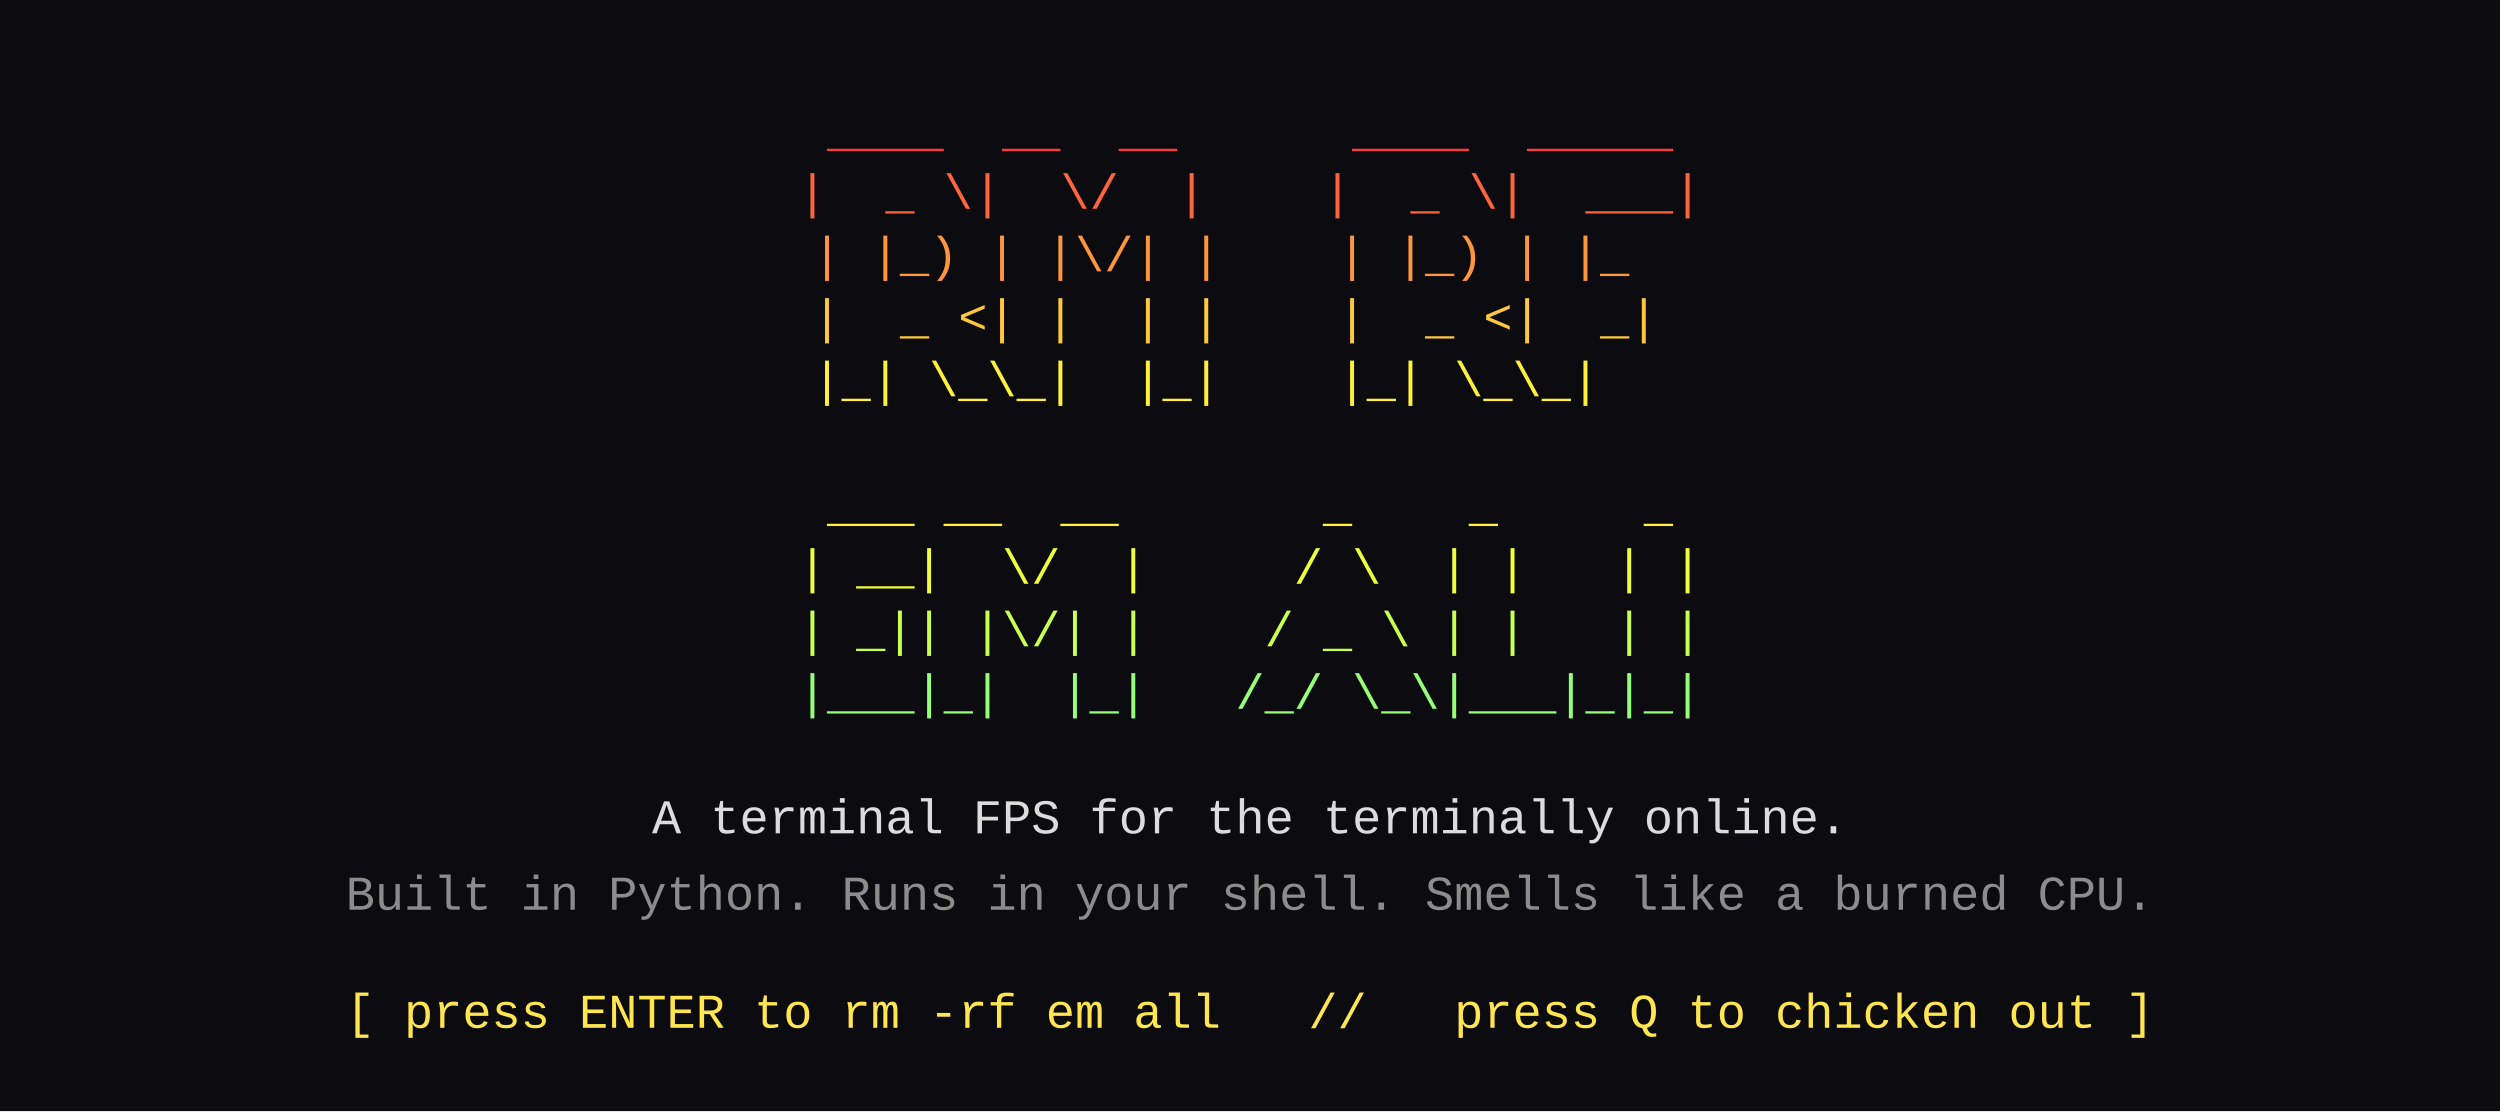
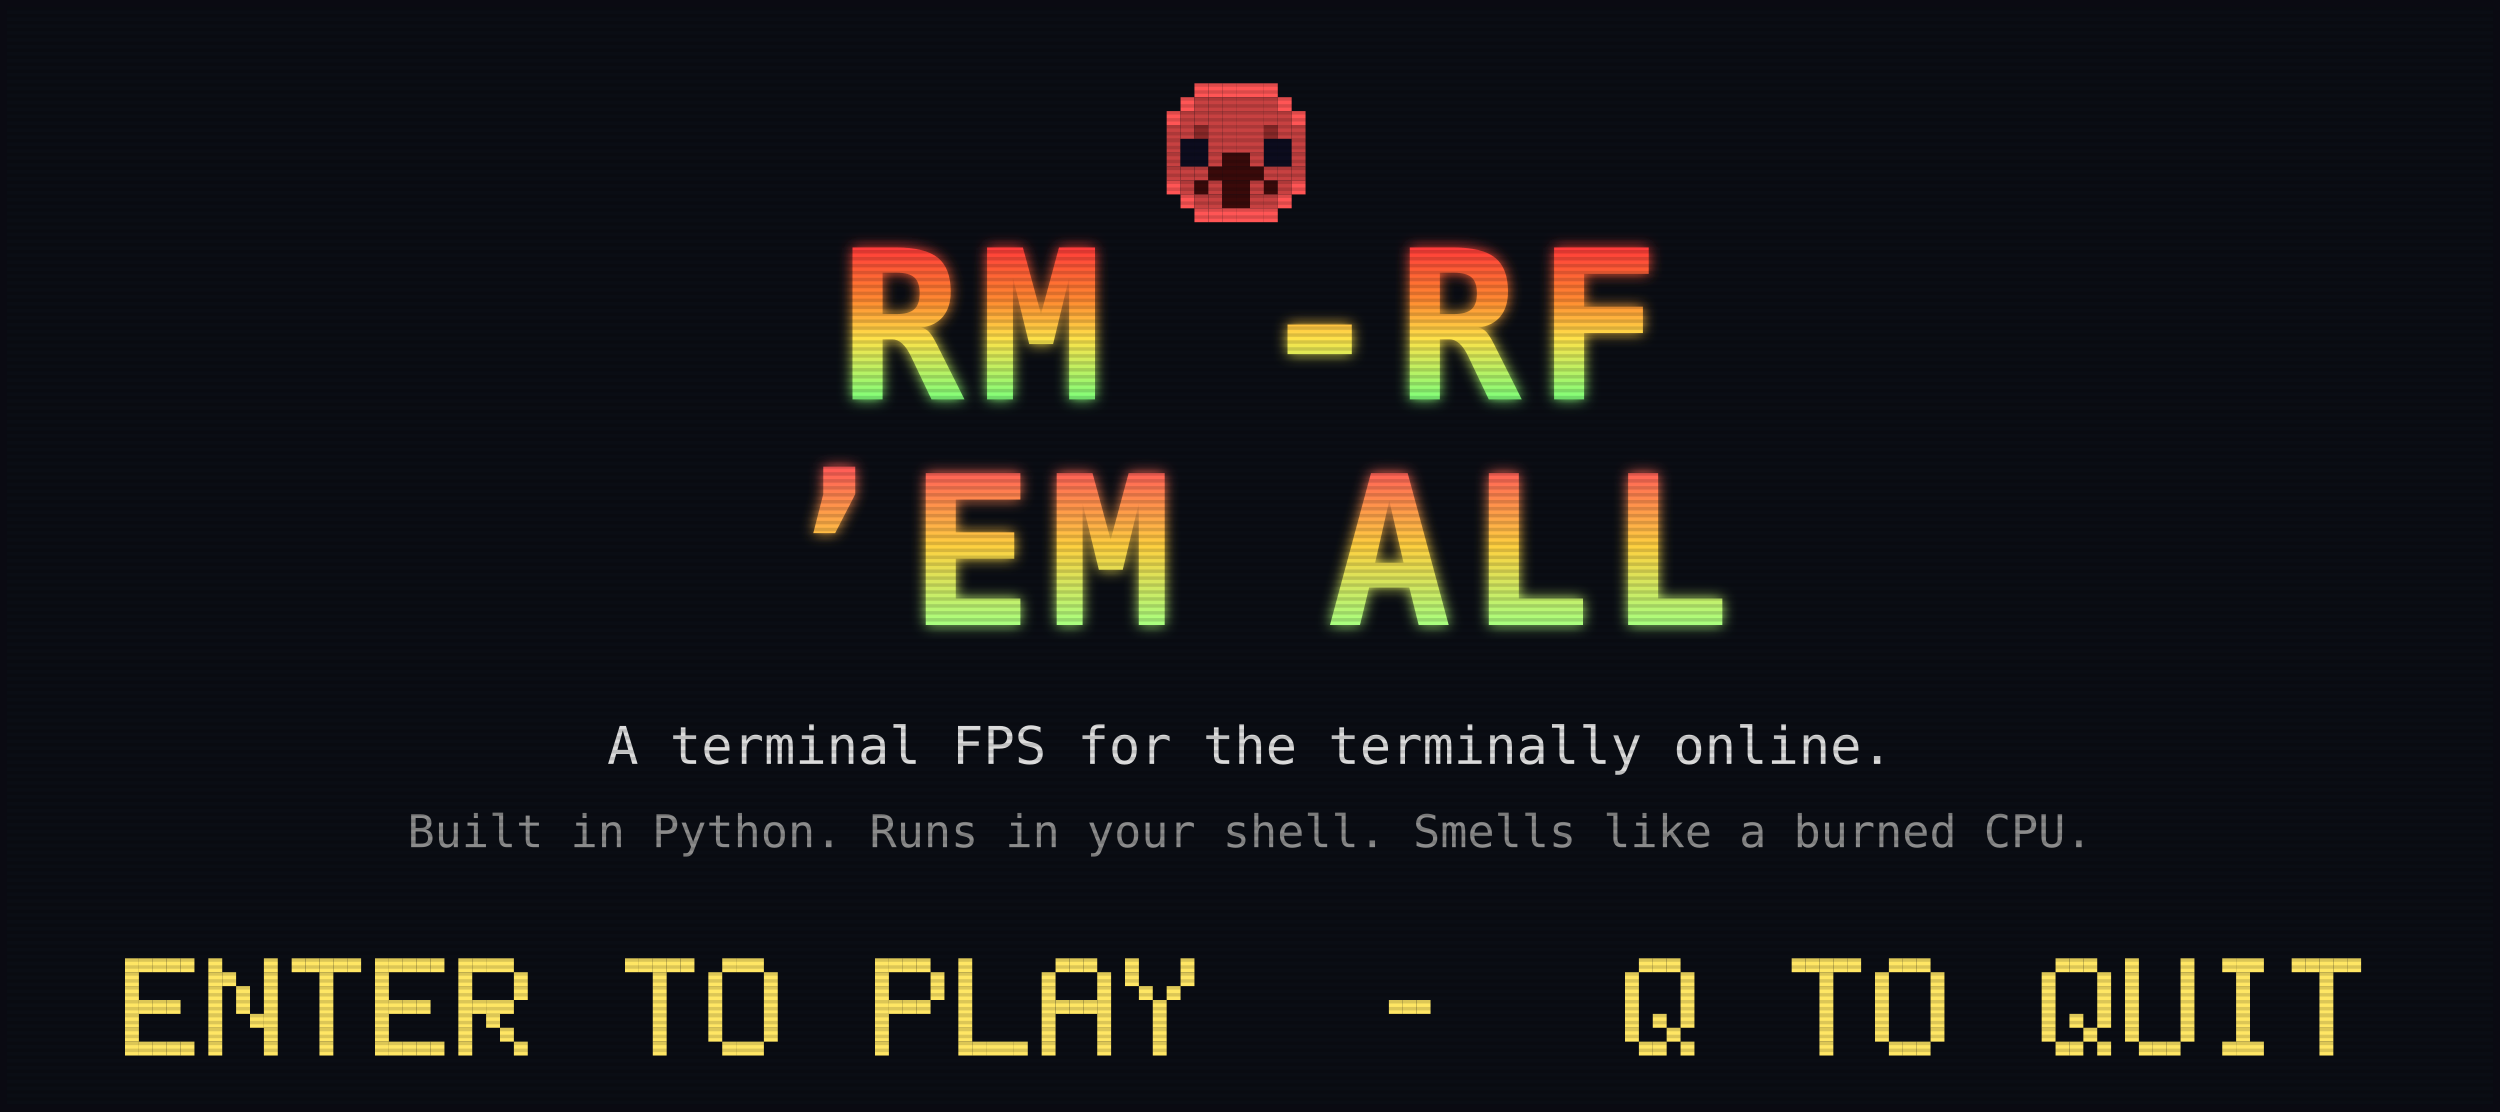
- <svg xmlns="http://www.w3.org/2000/svg" viewBox="0 0 720 320" width="720" height="320" role="img" aria-label="RM -RF 'EM ALL splash screen with red-to-green banner">
-   <rect width="720" height="320" fill="#0c0c10" />
-   <g font-family="ui-monospace, SFMono-Regular, 'SF Mono', Menlo, Monaco, Consolas, 'Liberation Mono', monospace" font-size="14" text-anchor="middle" xml:space="preserve">
-     <text x="360" y="42" textLength="260.4" lengthAdjust="spacingAndGlyphs" fill="#ff3c3c"> ____  __  __      ____  _____ </text>
-     <text x="360" y="60" textLength="260.4" lengthAdjust="spacingAndGlyphs" fill="#ff643c">|  _ \|  \/  |    |  _ \|  ___|</text>
-     <text x="360" y="78" textLength="260.4" lengthAdjust="spacingAndGlyphs" fill="#ff963c">| |_) | |\/| |    | |_) | |_  </text>
-     <text x="360" y="96" textLength="260.4" lengthAdjust="spacingAndGlyphs" fill="#ffc83c">|  _ &lt;| |  | |    |  _ &lt;|  _| </text>
-     <text x="360" y="114" textLength="260.4" lengthAdjust="spacingAndGlyphs" fill="#fff03c">|_| \_\_|  |_|    |_| \_\_|   </text>
-     <text x="360" y="150" textLength="260.4" lengthAdjust="spacingAndGlyphs" fill="#fff03c"> ___ __  __       _    _     _ </text>
-     <text x="360" y="168" textLength="260.4" lengthAdjust="spacingAndGlyphs" fill="#f0ff3c">| __|  \/  |     / \  | |   | |</text>
-     <text x="360" y="186" textLength="260.4" lengthAdjust="spacingAndGlyphs" fill="#c8ff50">| _|| |\/| |    / _ \ | |   | |</text>
-     <text x="360" y="204" textLength="260.4" lengthAdjust="spacingAndGlyphs" fill="#96ff78">|___|_|  |_|   /_/ \_\|___|_|_|</text>
-     <text x="360" y="240" fill="#dcdcdc">A terminal FPS for the terminally online.</text>
-     <text x="360" y="262" fill="#8c8c8c">Built in Python. Runs in your shell. Smells like a burned CPU.</text>
-     <text x="360" y="296" fill="#ffe650">[ press ENTER to rm -rf em all   //   press Q to chicken out ]</text>
+ <svg xmlns="http://www.w3.org/2000/svg" viewBox="0 0 720 320" width="720" height="320" role="img" aria-label="RM -RF 'EM ALL splash screen: chunky pixel-art title in a fire gradient over a dark terminal">
+   <defs>
+     <linearGradient id="fire" x1="0" y1="0" x2="0" y2="1">
+       <stop offset="0" stop-color="#ff3a3a" />
+       <stop offset="0.35" stop-color="#ff8a30" />
+       <stop offset="0.6" stop-color="#ffe24a" />
+       <stop offset="1" stop-color="#7fff7a" />
+     </linearGradient>
+     <linearGradient id="fire2" x1="0" y1="0" x2="0" y2="1">
+       <stop offset="0" stop-color="#ff5858" />
+       <stop offset="0.5" stop-color="#ffd040" />
+       <stop offset="1" stop-color="#a8ff7f" />
+     </linearGradient>
+     <filter id="glow" x="-20%" y="-20%" width="140%" height="140%">
+       <feGaussianBlur stdDeviation="2" result="blur" />
+       <feMerge>
+         <feMergeNode in="blur" />
+         <feMergeNode in="SourceGraphic" />
+       </feMerge>
+     </filter>
+   </defs>
+   <rect width="720" height="320" fill="#0a0d14" />
+   <rect x="0" y="0" width="720" height="320" fill="url(#vignette)" opacity="0" />
+   <g>
+     <rect x="344" y="24" width="4" height="4" fill="#ff5555" />
+     <rect x="348" y="24" width="4" height="4" fill="#ff5555" />
+     <rect x="352" y="24" width="4" height="4" fill="#ff5555" />
+     <rect x="356" y="24" width="4" height="4" fill="#ff5555" />
+     <rect x="360" y="24" width="4" height="4" fill="#ff5555" />
+     <rect x="364" y="24" width="4" height="4" fill="#ff5555" />
+     <rect x="340" y="28" width="4" height="4" fill="#ff5555" />
+     <rect x="344" y="28" width="4" height="4" fill="#c74141" />
+     <rect x="348" y="28" width="4" height="4" fill="#c74141" />
+     <rect x="352" y="28" width="4" height="4" fill="#c74141" />
+     <rect x="356" y="28" width="4" height="4" fill="#c74141" />
+     <rect x="360" y="28" width="4" height="4" fill="#c74141" />
+     <rect x="364" y="28" width="4" height="4" fill="#c74141" />
+     <rect x="368" y="28" width="4" height="4" fill="#ff5555" />
+     <rect x="336" y="32" width="4" height="4" fill="#ff5555" />
+     <rect x="340" y="32" width="4" height="4" fill="#c74141" />
+     <rect x="344" y="32" width="4" height="4" fill="#c74141" />
+     <rect x="348" y="32" width="4" height="4" fill="#c74141" />
+     <rect x="352" y="32" width="4" height="4" fill="#c74141" />
+     <rect x="356" y="32" width="4" height="4" fill="#c74141" />
+     <rect x="360" y="32" width="4" height="4" fill="#c74141" />
+     <rect x="364" y="32" width="4" height="4" fill="#c74141" />
+     <rect x="368" y="32" width="4" height="4" fill="#c74141" />
+     <rect x="372" y="32" width="4" height="4" fill="#ff5555" />
+     <rect x="336" y="36" width="4" height="4" fill="#c74141" />
+     <rect x="340" y="36" width="4" height="4" fill="#c74141" />
+     <rect x="344" y="36" width="4" height="4" fill="#8b2828" />
+     <rect x="348" y="36" width="4" height="4" fill="#c74141" />
+     <rect x="352" y="36" width="4" height="4" fill="#c74141" />
+     <rect x="356" y="36" width="4" height="4" fill="#c74141" />
+     <rect x="360" y="36" width="4" height="4" fill="#c74141" />
+     <rect x="364" y="36" width="4" height="4" fill="#8b2828" />
+     <rect x="368" y="36" width="4" height="4" fill="#c74141" />
+     <rect x="372" y="36" width="4" height="4" fill="#c74141" />
+     <rect x="336" y="40" width="4" height="4" fill="#c74141" />
+     <rect x="340" y="40" width="4" height="4" fill="#0c0c1e" />
+     <rect x="344" y="40" width="4" height="4" fill="#0c0c1e" />
+     <rect x="348" y="40" width="4" height="4" fill="#c74141" />
+     <rect x="352" y="40" width="4" height="4" fill="#c74141" />
+     <rect x="356" y="40" width="4" height="4" fill="#c74141" />
+     <rect x="360" y="40" width="4" height="4" fill="#c74141" />
+     <rect x="364" y="40" width="4" height="4" fill="#0c0c1e" />
+     <rect x="368" y="40" width="4" height="4" fill="#0c0c1e" />
+     <rect x="372" y="40" width="4" height="4" fill="#c74141" />
+     <rect x="336" y="44" width="4" height="4" fill="#c74141" />
+     <rect x="340" y="44" width="4" height="4" fill="#0c0c1e" />
+     <rect x="344" y="44" width="4" height="4" fill="#0c0c1e" />
+     <rect x="348" y="44" width="4" height="4" fill="#c74141" />
+     <rect x="352" y="44" width="4" height="4" fill="#3a0a0a" />
+     <rect x="356" y="44" width="4" height="4" fill="#3a0a0a" />
+     <rect x="360" y="44" width="4" height="4" fill="#c74141" />
+     <rect x="364" y="44" width="4" height="4" fill="#0c0c1e" />
+     <rect x="368" y="44" width="4" height="4" fill="#0c0c1e" />
+     <rect x="372" y="44" width="4" height="4" fill="#c74141" />
+     <rect x="336" y="48" width="4" height="4" fill="#c74141" />
+     <rect x="340" y="48" width="4" height="4" fill="#c74141" />
+     <rect x="344" y="48" width="4" height="4" fill="#c74141" />
+     <rect x="348" y="48" width="4" height="4" fill="#3a0a0a" />
+     <rect x="352" y="48" width="4" height="4" fill="#3a0a0a" />
+     <rect x="356" y="48" width="4" height="4" fill="#3a0a0a" />
+     <rect x="360" y="48" width="4" height="4" fill="#3a0a0a" />
+     <rect x="364" y="48" width="4" height="4" fill="#c74141" />
+     <rect x="368" y="48" width="4" height="4" fill="#c74141" />
+     <rect x="372" y="48" width="4" height="4" fill="#c74141" />
+     <rect x="336" y="52" width="4" height="4" fill="#ff5555" />
+     <rect x="340" y="52" width="4" height="4" fill="#c74141" />
+     <rect x="344" y="52" width="4" height="4" fill="#3a0a0a" />
+     <rect x="348" y="52" width="4" height="4" fill="#c74141" />
+     <rect x="352" y="52" width="4" height="4" fill="#3a0a0a" />
+     <rect x="356" y="52" width="4" height="4" fill="#3a0a0a" />
+     <rect x="360" y="52" width="4" height="4" fill="#c74141" />
+     <rect x="364" y="52" width="4" height="4" fill="#3a0a0a" />
+     <rect x="368" y="52" width="4" height="4" fill="#c74141" />
+     <rect x="372" y="52" width="4" height="4" fill="#ff5555" />
+     <rect x="340" y="56" width="4" height="4" fill="#ff5555" />
+     <rect x="344" y="56" width="4" height="4" fill="#c74141" />
+     <rect x="348" y="56" width="4" height="4" fill="#c74141" />
+     <rect x="352" y="56" width="4" height="4" fill="#3a0a0a" />
+     <rect x="356" y="56" width="4" height="4" fill="#3a0a0a" />
+     <rect x="360" y="56" width="4" height="4" fill="#c74141" />
+     <rect x="364" y="56" width="4" height="4" fill="#c74141" />
+     <rect x="368" y="56" width="4" height="4" fill="#ff5555" />
+     <rect x="344" y="60" width="4" height="4" fill="#ff5555" />
+     <rect x="348" y="60" width="4" height="4" fill="#ff5555" />
+     <rect x="352" y="60" width="4" height="4" fill="#ff5555" />
+     <rect x="356" y="60" width="4" height="4" fill="#ff5555" />
+     <rect x="360" y="60" width="4" height="4" fill="#ff5555" />
+     <rect x="364" y="60" width="4" height="4" fill="#ff5555" />
  </g>
+   <g filter="url(#glow)" font-family="ui-monospace, SFMono-Regular, Menlo, Consolas, monospace" font-weight="900" text-anchor="middle" letter-spacing="4">
+     <text x="360" y="115" font-size="60" fill="url(#fire)">RM -RF</text>
+     <text x="360" y="180" font-size="60" fill="url(#fire2)">’EM ALL</text>
+   </g>
+   <g font-family="ui-monospace, SFMono-Regular, Menlo, Consolas, monospace" text-anchor="middle">
+     <text x="360" y="220" font-size="15" fill="#dcdcdc">A terminal FPS for the terminally online.</text>
+     <text x="360" y="244" font-size="13" fill="#8c8c8c">Built in Python. Runs in your shell. Smells like a burned CPU.</text>
+   </g>
+   <rect x="36" y="276" width="4" height="4" fill="#ffe664" />
+   <rect x="40" y="276" width="4" height="4" fill="#ffe664" />
+   <rect x="44" y="276" width="4" height="4" fill="#ffe664" />
+   <rect x="48" y="276" width="4" height="4" fill="#ffe664" />
+   <rect x="52" y="276" width="4" height="4" fill="#ffe664" />
+   <rect x="36" y="280" width="4" height="4" fill="#ffe664" />
+   <rect x="36" y="284" width="4" height="4" fill="#ffe664" />
+   <rect x="36" y="288" width="4" height="4" fill="#ffe664" />
+   <rect x="40" y="288" width="4" height="4" fill="#ffe664" />
+   <rect x="44" y="288" width="4" height="4" fill="#ffe664" />
+   <rect x="48" y="288" width="4" height="4" fill="#ffe664" />
+   <rect x="36" y="292" width="4" height="4" fill="#ffe664" />
+   <rect x="36" y="296" width="4" height="4" fill="#ffe664" />
+   <rect x="36" y="300" width="4" height="4" fill="#ffe664" />
+   <rect x="40" y="300" width="4" height="4" fill="#ffe664" />
+   <rect x="44" y="300" width="4" height="4" fill="#ffe664" />
+   <rect x="48" y="300" width="4" height="4" fill="#ffe664" />
+   <rect x="52" y="300" width="4" height="4" fill="#ffe664" />
+   <rect x="60" y="276" width="4" height="4" fill="#ffe664" />
+   <rect x="76" y="276" width="4" height="4" fill="#ffe664" />
+   <rect x="60" y="280" width="4" height="4" fill="#ffe664" />
+   <rect x="64" y="280" width="4" height="4" fill="#ffe664" />
+   <rect x="76" y="280" width="4" height="4" fill="#ffe664" />
+   <rect x="60" y="284" width="4" height="4" fill="#ffe664" />
+   <rect x="68" y="284" width="4" height="4" fill="#ffe664" />
+   <rect x="76" y="284" width="4" height="4" fill="#ffe664" />
+   <rect x="60" y="288" width="4" height="4" fill="#ffe664" />
+   <rect x="68" y="288" width="4" height="4" fill="#ffe664" />
+   <rect x="76" y="288" width="4" height="4" fill="#ffe664" />
+   <rect x="60" y="292" width="4" height="4" fill="#ffe664" />
+   <rect x="72" y="292" width="4" height="4" fill="#ffe664" />
+   <rect x="76" y="292" width="4" height="4" fill="#ffe664" />
+   <rect x="60" y="296" width="4" height="4" fill="#ffe664" />
+   <rect x="76" y="296" width="4" height="4" fill="#ffe664" />
+   <rect x="60" y="300" width="4" height="4" fill="#ffe664" />
+   <rect x="76" y="300" width="4" height="4" fill="#ffe664" />
+   <rect x="84" y="276" width="4" height="4" fill="#ffe664" />
+   <rect x="88" y="276" width="4" height="4" fill="#ffe664" />
+   <rect x="92" y="276" width="4" height="4" fill="#ffe664" />
+   <rect x="96" y="276" width="4" height="4" fill="#ffe664" />
+   <rect x="100" y="276" width="4" height="4" fill="#ffe664" />
+   <rect x="92" y="280" width="4" height="4" fill="#ffe664" />
+   <rect x="92" y="284" width="4" height="4" fill="#ffe664" />
+   <rect x="92" y="288" width="4" height="4" fill="#ffe664" />
+   <rect x="92" y="292" width="4" height="4" fill="#ffe664" />
+   <rect x="92" y="296" width="4" height="4" fill="#ffe664" />
+   <rect x="92" y="300" width="4" height="4" fill="#ffe664" />
+   <rect x="108" y="276" width="4" height="4" fill="#ffe664" />
+   <rect x="112" y="276" width="4" height="4" fill="#ffe664" />
+   <rect x="116" y="276" width="4" height="4" fill="#ffe664" />
+   <rect x="120" y="276" width="4" height="4" fill="#ffe664" />
+   <rect x="124" y="276" width="4" height="4" fill="#ffe664" />
+   <rect x="108" y="280" width="4" height="4" fill="#ffe664" />
+   <rect x="108" y="284" width="4" height="4" fill="#ffe664" />
+   <rect x="108" y="288" width="4" height="4" fill="#ffe664" />
+   <rect x="112" y="288" width="4" height="4" fill="#ffe664" />
+   <rect x="116" y="288" width="4" height="4" fill="#ffe664" />
+   <rect x="120" y="288" width="4" height="4" fill="#ffe664" />
+   <rect x="108" y="292" width="4" height="4" fill="#ffe664" />
+   <rect x="108" y="296" width="4" height="4" fill="#ffe664" />
+   <rect x="108" y="300" width="4" height="4" fill="#ffe664" />
+   <rect x="112" y="300" width="4" height="4" fill="#ffe664" />
+   <rect x="116" y="300" width="4" height="4" fill="#ffe664" />
+   <rect x="120" y="300" width="4" height="4" fill="#ffe664" />
+   <rect x="124" y="300" width="4" height="4" fill="#ffe664" />
+   <rect x="132" y="276" width="4" height="4" fill="#ffe664" />
+   <rect x="136" y="276" width="4" height="4" fill="#ffe664" />
+   <rect x="140" y="276" width="4" height="4" fill="#ffe664" />
+   <rect x="144" y="276" width="4" height="4" fill="#ffe664" />
+   <rect x="132" y="280" width="4" height="4" fill="#ffe664" />
+   <rect x="148" y="280" width="4" height="4" fill="#ffe664" />
+   <rect x="132" y="284" width="4" height="4" fill="#ffe664" />
+   <rect x="148" y="284" width="4" height="4" fill="#ffe664" />
+   <rect x="132" y="288" width="4" height="4" fill="#ffe664" />
+   <rect x="136" y="288" width="4" height="4" fill="#ffe664" />
+   <rect x="140" y="288" width="4" height="4" fill="#ffe664" />
+   <rect x="144" y="288" width="4" height="4" fill="#ffe664" />
+   <rect x="132" y="292" width="4" height="4" fill="#ffe664" />
+   <rect x="140" y="292" width="4" height="4" fill="#ffe664" />
+   <rect x="132" y="296" width="4" height="4" fill="#ffe664" />
+   <rect x="144" y="296" width="4" height="4" fill="#ffe664" />
+   <rect x="132" y="300" width="4" height="4" fill="#ffe664" />
+   <rect x="148" y="300" width="4" height="4" fill="#ffe664" />
+   <rect x="180" y="276" width="4" height="4" fill="#ffe664" />
+   <rect x="184" y="276" width="4" height="4" fill="#ffe664" />
+   <rect x="188" y="276" width="4" height="4" fill="#ffe664" />
+   <rect x="192" y="276" width="4" height="4" fill="#ffe664" />
+   <rect x="196" y="276" width="4" height="4" fill="#ffe664" />
+   <rect x="188" y="280" width="4" height="4" fill="#ffe664" />
+   <rect x="188" y="284" width="4" height="4" fill="#ffe664" />
+   <rect x="188" y="288" width="4" height="4" fill="#ffe664" />
+   <rect x="188" y="292" width="4" height="4" fill="#ffe664" />
+   <rect x="188" y="296" width="4" height="4" fill="#ffe664" />
+   <rect x="188" y="300" width="4" height="4" fill="#ffe664" />
+   <rect x="208" y="276" width="4" height="4" fill="#ffe664" />
+   <rect x="212" y="276" width="4" height="4" fill="#ffe664" />
+   <rect x="216" y="276" width="4" height="4" fill="#ffe664" />
+   <rect x="204" y="280" width="4" height="4" fill="#ffe664" />
+   <rect x="220" y="280" width="4" height="4" fill="#ffe664" />
+   <rect x="204" y="284" width="4" height="4" fill="#ffe664" />
+   <rect x="220" y="284" width="4" height="4" fill="#ffe664" />
+   <rect x="204" y="288" width="4" height="4" fill="#ffe664" />
+   <rect x="220" y="288" width="4" height="4" fill="#ffe664" />
+   <rect x="204" y="292" width="4" height="4" fill="#ffe664" />
+   <rect x="220" y="292" width="4" height="4" fill="#ffe664" />
+   <rect x="204" y="296" width="4" height="4" fill="#ffe664" />
+   <rect x="220" y="296" width="4" height="4" fill="#ffe664" />
+   <rect x="208" y="300" width="4" height="4" fill="#ffe664" />
+   <rect x="212" y="300" width="4" height="4" fill="#ffe664" />
+   <rect x="216" y="300" width="4" height="4" fill="#ffe664" />
+   <rect x="252" y="276" width="4" height="4" fill="#ffe664" />
+   <rect x="256" y="276" width="4" height="4" fill="#ffe664" />
+   <rect x="260" y="276" width="4" height="4" fill="#ffe664" />
+   <rect x="264" y="276" width="4" height="4" fill="#ffe664" />
+   <rect x="252" y="280" width="4" height="4" fill="#ffe664" />
+   <rect x="268" y="280" width="4" height="4" fill="#ffe664" />
+   <rect x="252" y="284" width="4" height="4" fill="#ffe664" />
+   <rect x="268" y="284" width="4" height="4" fill="#ffe664" />
+   <rect x="252" y="288" width="4" height="4" fill="#ffe664" />
+   <rect x="256" y="288" width="4" height="4" fill="#ffe664" />
+   <rect x="260" y="288" width="4" height="4" fill="#ffe664" />
+   <rect x="264" y="288" width="4" height="4" fill="#ffe664" />
+   <rect x="252" y="292" width="4" height="4" fill="#ffe664" />
+   <rect x="252" y="296" width="4" height="4" fill="#ffe664" />
+   <rect x="252" y="300" width="4" height="4" fill="#ffe664" />
+   <rect x="276" y="276" width="4" height="4" fill="#ffe664" />
+   <rect x="276" y="280" width="4" height="4" fill="#ffe664" />
+   <rect x="276" y="284" width="4" height="4" fill="#ffe664" />
+   <rect x="276" y="288" width="4" height="4" fill="#ffe664" />
+   <rect x="276" y="292" width="4" height="4" fill="#ffe664" />
+   <rect x="276" y="296" width="4" height="4" fill="#ffe664" />
+   <rect x="276" y="300" width="4" height="4" fill="#ffe664" />
+   <rect x="280" y="300" width="4" height="4" fill="#ffe664" />
+   <rect x="284" y="300" width="4" height="4" fill="#ffe664" />
+   <rect x="288" y="300" width="4" height="4" fill="#ffe664" />
+   <rect x="292" y="300" width="4" height="4" fill="#ffe664" />
+   <rect x="304" y="276" width="4" height="4" fill="#ffe664" />
+   <rect x="308" y="276" width="4" height="4" fill="#ffe664" />
+   <rect x="312" y="276" width="4" height="4" fill="#ffe664" />
+   <rect x="300" y="280" width="4" height="4" fill="#ffe664" />
+   <rect x="316" y="280" width="4" height="4" fill="#ffe664" />
+   <rect x="300" y="284" width="4" height="4" fill="#ffe664" />
+   <rect x="316" y="284" width="4" height="4" fill="#ffe664" />
+   <rect x="300" y="288" width="4" height="4" fill="#ffe664" />
+   <rect x="304" y="288" width="4" height="4" fill="#ffe664" />
+   <rect x="308" y="288" width="4" height="4" fill="#ffe664" />
+   <rect x="312" y="288" width="4" height="4" fill="#ffe664" />
+   <rect x="316" y="288" width="4" height="4" fill="#ffe664" />
+   <rect x="300" y="292" width="4" height="4" fill="#ffe664" />
+   <rect x="316" y="292" width="4" height="4" fill="#ffe664" />
+   <rect x="300" y="296" width="4" height="4" fill="#ffe664" />
+   <rect x="316" y="296" width="4" height="4" fill="#ffe664" />
+   <rect x="300" y="300" width="4" height="4" fill="#ffe664" />
+   <rect x="316" y="300" width="4" height="4" fill="#ffe664" />
+   <rect x="324" y="276" width="4" height="4" fill="#ffe664" />
+   <rect x="340" y="276" width="4" height="4" fill="#ffe664" />
+   <rect x="324" y="280" width="4" height="4" fill="#ffe664" />
+   <rect x="340" y="280" width="4" height="4" fill="#ffe664" />
+   <rect x="328" y="284" width="4" height="4" fill="#ffe664" />
+   <rect x="336" y="284" width="4" height="4" fill="#ffe664" />
+   <rect x="332" y="288" width="4" height="4" fill="#ffe664" />
+   <rect x="332" y="292" width="4" height="4" fill="#ffe664" />
+   <rect x="332" y="296" width="4" height="4" fill="#ffe664" />
+   <rect x="332" y="300" width="4" height="4" fill="#ffe664" />
+   <rect x="400" y="288" width="4" height="4" fill="#ffe664" />
+   <rect x="404" y="288" width="4" height="4" fill="#ffe664" />
+   <rect x="408" y="288" width="4" height="4" fill="#ffe664" />
+   <rect x="472" y="276" width="4" height="4" fill="#ffe664" />
+   <rect x="476" y="276" width="4" height="4" fill="#ffe664" />
+   <rect x="480" y="276" width="4" height="4" fill="#ffe664" />
+   <rect x="468" y="280" width="4" height="4" fill="#ffe664" />
+   <rect x="484" y="280" width="4" height="4" fill="#ffe664" />
+   <rect x="468" y="284" width="4" height="4" fill="#ffe664" />
+   <rect x="484" y="284" width="4" height="4" fill="#ffe664" />
+   <rect x="468" y="288" width="4" height="4" fill="#ffe664" />
+   <rect x="484" y="288" width="4" height="4" fill="#ffe664" />
+   <rect x="468" y="292" width="4" height="4" fill="#ffe664" />
+   <rect x="476" y="292" width="4" height="4" fill="#ffe664" />
+   <rect x="484" y="292" width="4" height="4" fill="#ffe664" />
+   <rect x="468" y="296" width="4" height="4" fill="#ffe664" />
+   <rect x="480" y="296" width="4" height="4" fill="#ffe664" />
+   <rect x="472" y="300" width="4" height="4" fill="#ffe664" />
+   <rect x="476" y="300" width="4" height="4" fill="#ffe664" />
+   <rect x="484" y="300" width="4" height="4" fill="#ffe664" />
+   <rect x="516" y="276" width="4" height="4" fill="#ffe664" />
+   <rect x="520" y="276" width="4" height="4" fill="#ffe664" />
+   <rect x="524" y="276" width="4" height="4" fill="#ffe664" />
+   <rect x="528" y="276" width="4" height="4" fill="#ffe664" />
+   <rect x="532" y="276" width="4" height="4" fill="#ffe664" />
+   <rect x="524" y="280" width="4" height="4" fill="#ffe664" />
+   <rect x="524" y="284" width="4" height="4" fill="#ffe664" />
+   <rect x="524" y="288" width="4" height="4" fill="#ffe664" />
+   <rect x="524" y="292" width="4" height="4" fill="#ffe664" />
+   <rect x="524" y="296" width="4" height="4" fill="#ffe664" />
+   <rect x="524" y="300" width="4" height="4" fill="#ffe664" />
+   <rect x="544" y="276" width="4" height="4" fill="#ffe664" />
+   <rect x="548" y="276" width="4" height="4" fill="#ffe664" />
+   <rect x="552" y="276" width="4" height="4" fill="#ffe664" />
+   <rect x="540" y="280" width="4" height="4" fill="#ffe664" />
+   <rect x="556" y="280" width="4" height="4" fill="#ffe664" />
+   <rect x="540" y="284" width="4" height="4" fill="#ffe664" />
+   <rect x="556" y="284" width="4" height="4" fill="#ffe664" />
+   <rect x="540" y="288" width="4" height="4" fill="#ffe664" />
+   <rect x="556" y="288" width="4" height="4" fill="#ffe664" />
+   <rect x="540" y="292" width="4" height="4" fill="#ffe664" />
+   <rect x="556" y="292" width="4" height="4" fill="#ffe664" />
+   <rect x="540" y="296" width="4" height="4" fill="#ffe664" />
+   <rect x="556" y="296" width="4" height="4" fill="#ffe664" />
+   <rect x="544" y="300" width="4" height="4" fill="#ffe664" />
+   <rect x="548" y="300" width="4" height="4" fill="#ffe664" />
+   <rect x="552" y="300" width="4" height="4" fill="#ffe664" />
+   <rect x="592" y="276" width="4" height="4" fill="#ffe664" />
+   <rect x="596" y="276" width="4" height="4" fill="#ffe664" />
+   <rect x="600" y="276" width="4" height="4" fill="#ffe664" />
+   <rect x="588" y="280" width="4" height="4" fill="#ffe664" />
+   <rect x="604" y="280" width="4" height="4" fill="#ffe664" />
+   <rect x="588" y="284" width="4" height="4" fill="#ffe664" />
+   <rect x="604" y="284" width="4" height="4" fill="#ffe664" />
+   <rect x="588" y="288" width="4" height="4" fill="#ffe664" />
+   <rect x="604" y="288" width="4" height="4" fill="#ffe664" />
+   <rect x="588" y="292" width="4" height="4" fill="#ffe664" />
+   <rect x="596" y="292" width="4" height="4" fill="#ffe664" />
+   <rect x="604" y="292" width="4" height="4" fill="#ffe664" />
+   <rect x="588" y="296" width="4" height="4" fill="#ffe664" />
+   <rect x="600" y="296" width="4" height="4" fill="#ffe664" />
+   <rect x="592" y="300" width="4" height="4" fill="#ffe664" />
+   <rect x="596" y="300" width="4" height="4" fill="#ffe664" />
+   <rect x="604" y="300" width="4" height="4" fill="#ffe664" />
+   <rect x="612" y="276" width="4" height="4" fill="#ffe664" />
+   <rect x="628" y="276" width="4" height="4" fill="#ffe664" />
+   <rect x="612" y="280" width="4" height="4" fill="#ffe664" />
+   <rect x="628" y="280" width="4" height="4" fill="#ffe664" />
+   <rect x="612" y="284" width="4" height="4" fill="#ffe664" />
+   <rect x="628" y="284" width="4" height="4" fill="#ffe664" />
+   <rect x="612" y="288" width="4" height="4" fill="#ffe664" />
+   <rect x="628" y="288" width="4" height="4" fill="#ffe664" />
+   <rect x="612" y="292" width="4" height="4" fill="#ffe664" />
+   <rect x="628" y="292" width="4" height="4" fill="#ffe664" />
+   <rect x="612" y="296" width="4" height="4" fill="#ffe664" />
+   <rect x="628" y="296" width="4" height="4" fill="#ffe664" />
+   <rect x="616" y="300" width="4" height="4" fill="#ffe664" />
+   <rect x="620" y="300" width="4" height="4" fill="#ffe664" />
+   <rect x="624" y="300" width="4" height="4" fill="#ffe664" />
+   <rect x="640" y="276" width="4" height="4" fill="#ffe664" />
+   <rect x="644" y="276" width="4" height="4" fill="#ffe664" />
+   <rect x="648" y="276" width="4" height="4" fill="#ffe664" />
+   <rect x="644" y="280" width="4" height="4" fill="#ffe664" />
+   <rect x="644" y="284" width="4" height="4" fill="#ffe664" />
+   <rect x="644" y="288" width="4" height="4" fill="#ffe664" />
+   <rect x="644" y="292" width="4" height="4" fill="#ffe664" />
+   <rect x="644" y="296" width="4" height="4" fill="#ffe664" />
+   <rect x="640" y="300" width="4" height="4" fill="#ffe664" />
+   <rect x="644" y="300" width="4" height="4" fill="#ffe664" />
+   <rect x="648" y="300" width="4" height="4" fill="#ffe664" />
+   <rect x="660" y="276" width="4" height="4" fill="#ffe664" />
+   <rect x="664" y="276" width="4" height="4" fill="#ffe664" />
+   <rect x="668" y="276" width="4" height="4" fill="#ffe664" />
+   <rect x="672" y="276" width="4" height="4" fill="#ffe664" />
+   <rect x="676" y="276" width="4" height="4" fill="#ffe664" />
+   <rect x="668" y="280" width="4" height="4" fill="#ffe664" />
+   <rect x="668" y="284" width="4" height="4" fill="#ffe664" />
+   <rect x="668" y="288" width="4" height="4" fill="#ffe664" />
+   <rect x="668" y="292" width="4" height="4" fill="#ffe664" />
+   <rect x="668" y="296" width="4" height="4" fill="#ffe664" />
+   <rect x="668" y="300" width="4" height="4" fill="#ffe664" />
+   <rect x="0" y="0" width="720" height="1" fill="#000000" fill-opacity="0.14" />
+   <rect x="0" y="2" width="720" height="1" fill="#000000" fill-opacity="0.14" />
+   <rect x="0" y="4" width="720" height="1" fill="#000000" fill-opacity="0.14" />
+   <rect x="0" y="6" width="720" height="1" fill="#000000" fill-opacity="0.14" />
+   <rect x="0" y="8" width="720" height="1" fill="#000000" fill-opacity="0.14" />
+   <rect x="0" y="10" width="720" height="1" fill="#000000" fill-opacity="0.14" />
+   <rect x="0" y="12" width="720" height="1" fill="#000000" fill-opacity="0.14" />
+   <rect x="0" y="14" width="720" height="1" fill="#000000" fill-opacity="0.14" />
+   <rect x="0" y="16" width="720" height="1" fill="#000000" fill-opacity="0.14" />
+   <rect x="0" y="18" width="720" height="1" fill="#000000" fill-opacity="0.14" />
+   <rect x="0" y="20" width="720" height="1" fill="#000000" fill-opacity="0.14" />
+   <rect x="0" y="22" width="720" height="1" fill="#000000" fill-opacity="0.14" />
+   <rect x="0" y="24" width="720" height="1" fill="#000000" fill-opacity="0.14" />
+   <rect x="0" y="26" width="720" height="1" fill="#000000" fill-opacity="0.14" />
+   <rect x="0" y="28" width="720" height="1" fill="#000000" fill-opacity="0.14" />
+   <rect x="0" y="30" width="720" height="1" fill="#000000" fill-opacity="0.14" />
+   <rect x="0" y="32" width="720" height="1" fill="#000000" fill-opacity="0.14" />
+   <rect x="0" y="34" width="720" height="1" fill="#000000" fill-opacity="0.14" />
+   <rect x="0" y="36" width="720" height="1" fill="#000000" fill-opacity="0.14" />
+   <rect x="0" y="38" width="720" height="1" fill="#000000" fill-opacity="0.14" />
+   <rect x="0" y="40" width="720" height="1" fill="#000000" fill-opacity="0.14" />
+   <rect x="0" y="42" width="720" height="1" fill="#000000" fill-opacity="0.14" />
+   <rect x="0" y="44" width="720" height="1" fill="#000000" fill-opacity="0.14" />
+   <rect x="0" y="46" width="720" height="1" fill="#000000" fill-opacity="0.14" />
+   <rect x="0" y="48" width="720" height="1" fill="#000000" fill-opacity="0.14" />
+   <rect x="0" y="50" width="720" height="1" fill="#000000" fill-opacity="0.14" />
+   <rect x="0" y="52" width="720" height="1" fill="#000000" fill-opacity="0.14" />
+   <rect x="0" y="54" width="720" height="1" fill="#000000" fill-opacity="0.14" />
+   <rect x="0" y="56" width="720" height="1" fill="#000000" fill-opacity="0.14" />
+   <rect x="0" y="58" width="720" height="1" fill="#000000" fill-opacity="0.14" />
+   <rect x="0" y="60" width="720" height="1" fill="#000000" fill-opacity="0.14" />
+   <rect x="0" y="62" width="720" height="1" fill="#000000" fill-opacity="0.14" />
+   <rect x="0" y="64" width="720" height="1" fill="#000000" fill-opacity="0.14" />
+   <rect x="0" y="66" width="720" height="1" fill="#000000" fill-opacity="0.14" />
+   <rect x="0" y="68" width="720" height="1" fill="#000000" fill-opacity="0.14" />
+   <rect x="0" y="70" width="720" height="1" fill="#000000" fill-opacity="0.14" />
+   <rect x="0" y="72" width="720" height="1" fill="#000000" fill-opacity="0.14" />
+   <rect x="0" y="74" width="720" height="1" fill="#000000" fill-opacity="0.14" />
+   <rect x="0" y="76" width="720" height="1" fill="#000000" fill-opacity="0.14" />
+   <rect x="0" y="78" width="720" height="1" fill="#000000" fill-opacity="0.14" />
+   <rect x="0" y="80" width="720" height="1" fill="#000000" fill-opacity="0.14" />
+   <rect x="0" y="82" width="720" height="1" fill="#000000" fill-opacity="0.14" />
+   <rect x="0" y="84" width="720" height="1" fill="#000000" fill-opacity="0.14" />
+   <rect x="0" y="86" width="720" height="1" fill="#000000" fill-opacity="0.14" />
+   <rect x="0" y="88" width="720" height="1" fill="#000000" fill-opacity="0.14" />
+   <rect x="0" y="90" width="720" height="1" fill="#000000" fill-opacity="0.14" />
+   <rect x="0" y="92" width="720" height="1" fill="#000000" fill-opacity="0.14" />
+   <rect x="0" y="94" width="720" height="1" fill="#000000" fill-opacity="0.14" />
+   <rect x="0" y="96" width="720" height="1" fill="#000000" fill-opacity="0.14" />
+   <rect x="0" y="98" width="720" height="1" fill="#000000" fill-opacity="0.14" />
+   <rect x="0" y="100" width="720" height="1" fill="#000000" fill-opacity="0.14" />
+   <rect x="0" y="102" width="720" height="1" fill="#000000" fill-opacity="0.14" />
+   <rect x="0" y="104" width="720" height="1" fill="#000000" fill-opacity="0.14" />
+   <rect x="0" y="106" width="720" height="1" fill="#000000" fill-opacity="0.14" />
+   <rect x="0" y="108" width="720" height="1" fill="#000000" fill-opacity="0.14" />
+   <rect x="0" y="110" width="720" height="1" fill="#000000" fill-opacity="0.14" />
+   <rect x="0" y="112" width="720" height="1" fill="#000000" fill-opacity="0.14" />
+   <rect x="0" y="114" width="720" height="1" fill="#000000" fill-opacity="0.14" />
+   <rect x="0" y="116" width="720" height="1" fill="#000000" fill-opacity="0.14" />
+   <rect x="0" y="118" width="720" height="1" fill="#000000" fill-opacity="0.14" />
+   <rect x="0" y="120" width="720" height="1" fill="#000000" fill-opacity="0.14" />
+   <rect x="0" y="122" width="720" height="1" fill="#000000" fill-opacity="0.14" />
+   <rect x="0" y="124" width="720" height="1" fill="#000000" fill-opacity="0.14" />
+   <rect x="0" y="126" width="720" height="1" fill="#000000" fill-opacity="0.14" />
+   <rect x="0" y="128" width="720" height="1" fill="#000000" fill-opacity="0.14" />
+   <rect x="0" y="130" width="720" height="1" fill="#000000" fill-opacity="0.14" />
+   <rect x="0" y="132" width="720" height="1" fill="#000000" fill-opacity="0.14" />
+   <rect x="0" y="134" width="720" height="1" fill="#000000" fill-opacity="0.14" />
+   <rect x="0" y="136" width="720" height="1" fill="#000000" fill-opacity="0.14" />
+   <rect x="0" y="138" width="720" height="1" fill="#000000" fill-opacity="0.14" />
+   <rect x="0" y="140" width="720" height="1" fill="#000000" fill-opacity="0.14" />
+   <rect x="0" y="142" width="720" height="1" fill="#000000" fill-opacity="0.14" />
+   <rect x="0" y="144" width="720" height="1" fill="#000000" fill-opacity="0.14" />
+   <rect x="0" y="146" width="720" height="1" fill="#000000" fill-opacity="0.14" />
+   <rect x="0" y="148" width="720" height="1" fill="#000000" fill-opacity="0.14" />
+   <rect x="0" y="150" width="720" height="1" fill="#000000" fill-opacity="0.14" />
+   <rect x="0" y="152" width="720" height="1" fill="#000000" fill-opacity="0.14" />
+   <rect x="0" y="154" width="720" height="1" fill="#000000" fill-opacity="0.14" />
+   <rect x="0" y="156" width="720" height="1" fill="#000000" fill-opacity="0.14" />
+   <rect x="0" y="158" width="720" height="1" fill="#000000" fill-opacity="0.14" />
+   <rect x="0" y="160" width="720" height="1" fill="#000000" fill-opacity="0.14" />
+   <rect x="0" y="162" width="720" height="1" fill="#000000" fill-opacity="0.14" />
+   <rect x="0" y="164" width="720" height="1" fill="#000000" fill-opacity="0.14" />
+   <rect x="0" y="166" width="720" height="1" fill="#000000" fill-opacity="0.14" />
+   <rect x="0" y="168" width="720" height="1" fill="#000000" fill-opacity="0.14" />
+   <rect x="0" y="170" width="720" height="1" fill="#000000" fill-opacity="0.14" />
+   <rect x="0" y="172" width="720" height="1" fill="#000000" fill-opacity="0.14" />
+   <rect x="0" y="174" width="720" height="1" fill="#000000" fill-opacity="0.14" />
+   <rect x="0" y="176" width="720" height="1" fill="#000000" fill-opacity="0.14" />
+   <rect x="0" y="178" width="720" height="1" fill="#000000" fill-opacity="0.14" />
+   <rect x="0" y="180" width="720" height="1" fill="#000000" fill-opacity="0.14" />
+   <rect x="0" y="182" width="720" height="1" fill="#000000" fill-opacity="0.14" />
+   <rect x="0" y="184" width="720" height="1" fill="#000000" fill-opacity="0.14" />
+   <rect x="0" y="186" width="720" height="1" fill="#000000" fill-opacity="0.14" />
+   <rect x="0" y="188" width="720" height="1" fill="#000000" fill-opacity="0.14" />
+   <rect x="0" y="190" width="720" height="1" fill="#000000" fill-opacity="0.14" />
+   <rect x="0" y="192" width="720" height="1" fill="#000000" fill-opacity="0.14" />
+   <rect x="0" y="194" width="720" height="1" fill="#000000" fill-opacity="0.14" />
+   <rect x="0" y="196" width="720" height="1" fill="#000000" fill-opacity="0.14" />
+   <rect x="0" y="198" width="720" height="1" fill="#000000" fill-opacity="0.14" />
+   <rect x="0" y="200" width="720" height="1" fill="#000000" fill-opacity="0.14" />
+   <rect x="0" y="202" width="720" height="1" fill="#000000" fill-opacity="0.14" />
+   <rect x="0" y="204" width="720" height="1" fill="#000000" fill-opacity="0.14" />
+   <rect x="0" y="206" width="720" height="1" fill="#000000" fill-opacity="0.14" />
+   <rect x="0" y="208" width="720" height="1" fill="#000000" fill-opacity="0.14" />
+   <rect x="0" y="210" width="720" height="1" fill="#000000" fill-opacity="0.14" />
+   <rect x="0" y="212" width="720" height="1" fill="#000000" fill-opacity="0.14" />
+   <rect x="0" y="214" width="720" height="1" fill="#000000" fill-opacity="0.14" />
+   <rect x="0" y="216" width="720" height="1" fill="#000000" fill-opacity="0.14" />
+   <rect x="0" y="218" width="720" height="1" fill="#000000" fill-opacity="0.14" />
+   <rect x="0" y="220" width="720" height="1" fill="#000000" fill-opacity="0.14" />
+   <rect x="0" y="222" width="720" height="1" fill="#000000" fill-opacity="0.14" />
+   <rect x="0" y="224" width="720" height="1" fill="#000000" fill-opacity="0.14" />
+   <rect x="0" y="226" width="720" height="1" fill="#000000" fill-opacity="0.14" />
+   <rect x="0" y="228" width="720" height="1" fill="#000000" fill-opacity="0.14" />
+   <rect x="0" y="230" width="720" height="1" fill="#000000" fill-opacity="0.14" />
+   <rect x="0" y="232" width="720" height="1" fill="#000000" fill-opacity="0.14" />
+   <rect x="0" y="234" width="720" height="1" fill="#000000" fill-opacity="0.14" />
+   <rect x="0" y="236" width="720" height="1" fill="#000000" fill-opacity="0.14" />
+   <rect x="0" y="238" width="720" height="1" fill="#000000" fill-opacity="0.14" />
+   <rect x="0" y="240" width="720" height="1" fill="#000000" fill-opacity="0.14" />
+   <rect x="0" y="242" width="720" height="1" fill="#000000" fill-opacity="0.14" />
+   <rect x="0" y="244" width="720" height="1" fill="#000000" fill-opacity="0.14" />
+   <rect x="0" y="246" width="720" height="1" fill="#000000" fill-opacity="0.14" />
+   <rect x="0" y="248" width="720" height="1" fill="#000000" fill-opacity="0.14" />
+   <rect x="0" y="250" width="720" height="1" fill="#000000" fill-opacity="0.14" />
+   <rect x="0" y="252" width="720" height="1" fill="#000000" fill-opacity="0.14" />
+   <rect x="0" y="254" width="720" height="1" fill="#000000" fill-opacity="0.14" />
+   <rect x="0" y="256" width="720" height="1" fill="#000000" fill-opacity="0.14" />
+   <rect x="0" y="258" width="720" height="1" fill="#000000" fill-opacity="0.14" />
+   <rect x="0" y="260" width="720" height="1" fill="#000000" fill-opacity="0.14" />
+   <rect x="0" y="262" width="720" height="1" fill="#000000" fill-opacity="0.14" />
+   <rect x="0" y="264" width="720" height="1" fill="#000000" fill-opacity="0.14" />
+   <rect x="0" y="266" width="720" height="1" fill="#000000" fill-opacity="0.14" />
+   <rect x="0" y="268" width="720" height="1" fill="#000000" fill-opacity="0.14" />
+   <rect x="0" y="270" width="720" height="1" fill="#000000" fill-opacity="0.14" />
+   <rect x="0" y="272" width="720" height="1" fill="#000000" fill-opacity="0.14" />
+   <rect x="0" y="274" width="720" height="1" fill="#000000" fill-opacity="0.14" />
+   <rect x="0" y="276" width="720" height="1" fill="#000000" fill-opacity="0.14" />
+   <rect x="0" y="278" width="720" height="1" fill="#000000" fill-opacity="0.14" />
+   <rect x="0" y="280" width="720" height="1" fill="#000000" fill-opacity="0.14" />
+   <rect x="0" y="282" width="720" height="1" fill="#000000" fill-opacity="0.14" />
+   <rect x="0" y="284" width="720" height="1" fill="#000000" fill-opacity="0.14" />
+   <rect x="0" y="286" width="720" height="1" fill="#000000" fill-opacity="0.14" />
+   <rect x="0" y="288" width="720" height="1" fill="#000000" fill-opacity="0.14" />
+   <rect x="0" y="290" width="720" height="1" fill="#000000" fill-opacity="0.14" />
+   <rect x="0" y="292" width="720" height="1" fill="#000000" fill-opacity="0.14" />
+   <rect x="0" y="294" width="720" height="1" fill="#000000" fill-opacity="0.14" />
+   <rect x="0" y="296" width="720" height="1" fill="#000000" fill-opacity="0.14" />
+   <rect x="0" y="298" width="720" height="1" fill="#000000" fill-opacity="0.14" />
+   <rect x="0" y="300" width="720" height="1" fill="#000000" fill-opacity="0.14" />
+   <rect x="0" y="302" width="720" height="1" fill="#000000" fill-opacity="0.14" />
+   <rect x="0" y="304" width="720" height="1" fill="#000000" fill-opacity="0.14" />
+   <rect x="0" y="306" width="720" height="1" fill="#000000" fill-opacity="0.14" />
+   <rect x="0" y="308" width="720" height="1" fill="#000000" fill-opacity="0.14" />
+   <rect x="0" y="310" width="720" height="1" fill="#000000" fill-opacity="0.14" />
+   <rect x="0" y="312" width="720" height="1" fill="#000000" fill-opacity="0.14" />
+   <rect x="0" y="314" width="720" height="1" fill="#000000" fill-opacity="0.14" />
+   <rect x="0" y="316" width="720" height="1" fill="#000000" fill-opacity="0.14" />
+   <rect x="0" y="318" width="720" height="1" fill="#000000" fill-opacity="0.14" />
+   <rect x="0" y="0" width="720" height="320" fill="none" stroke="#0a0a12" stroke-width="4" />
</svg>
